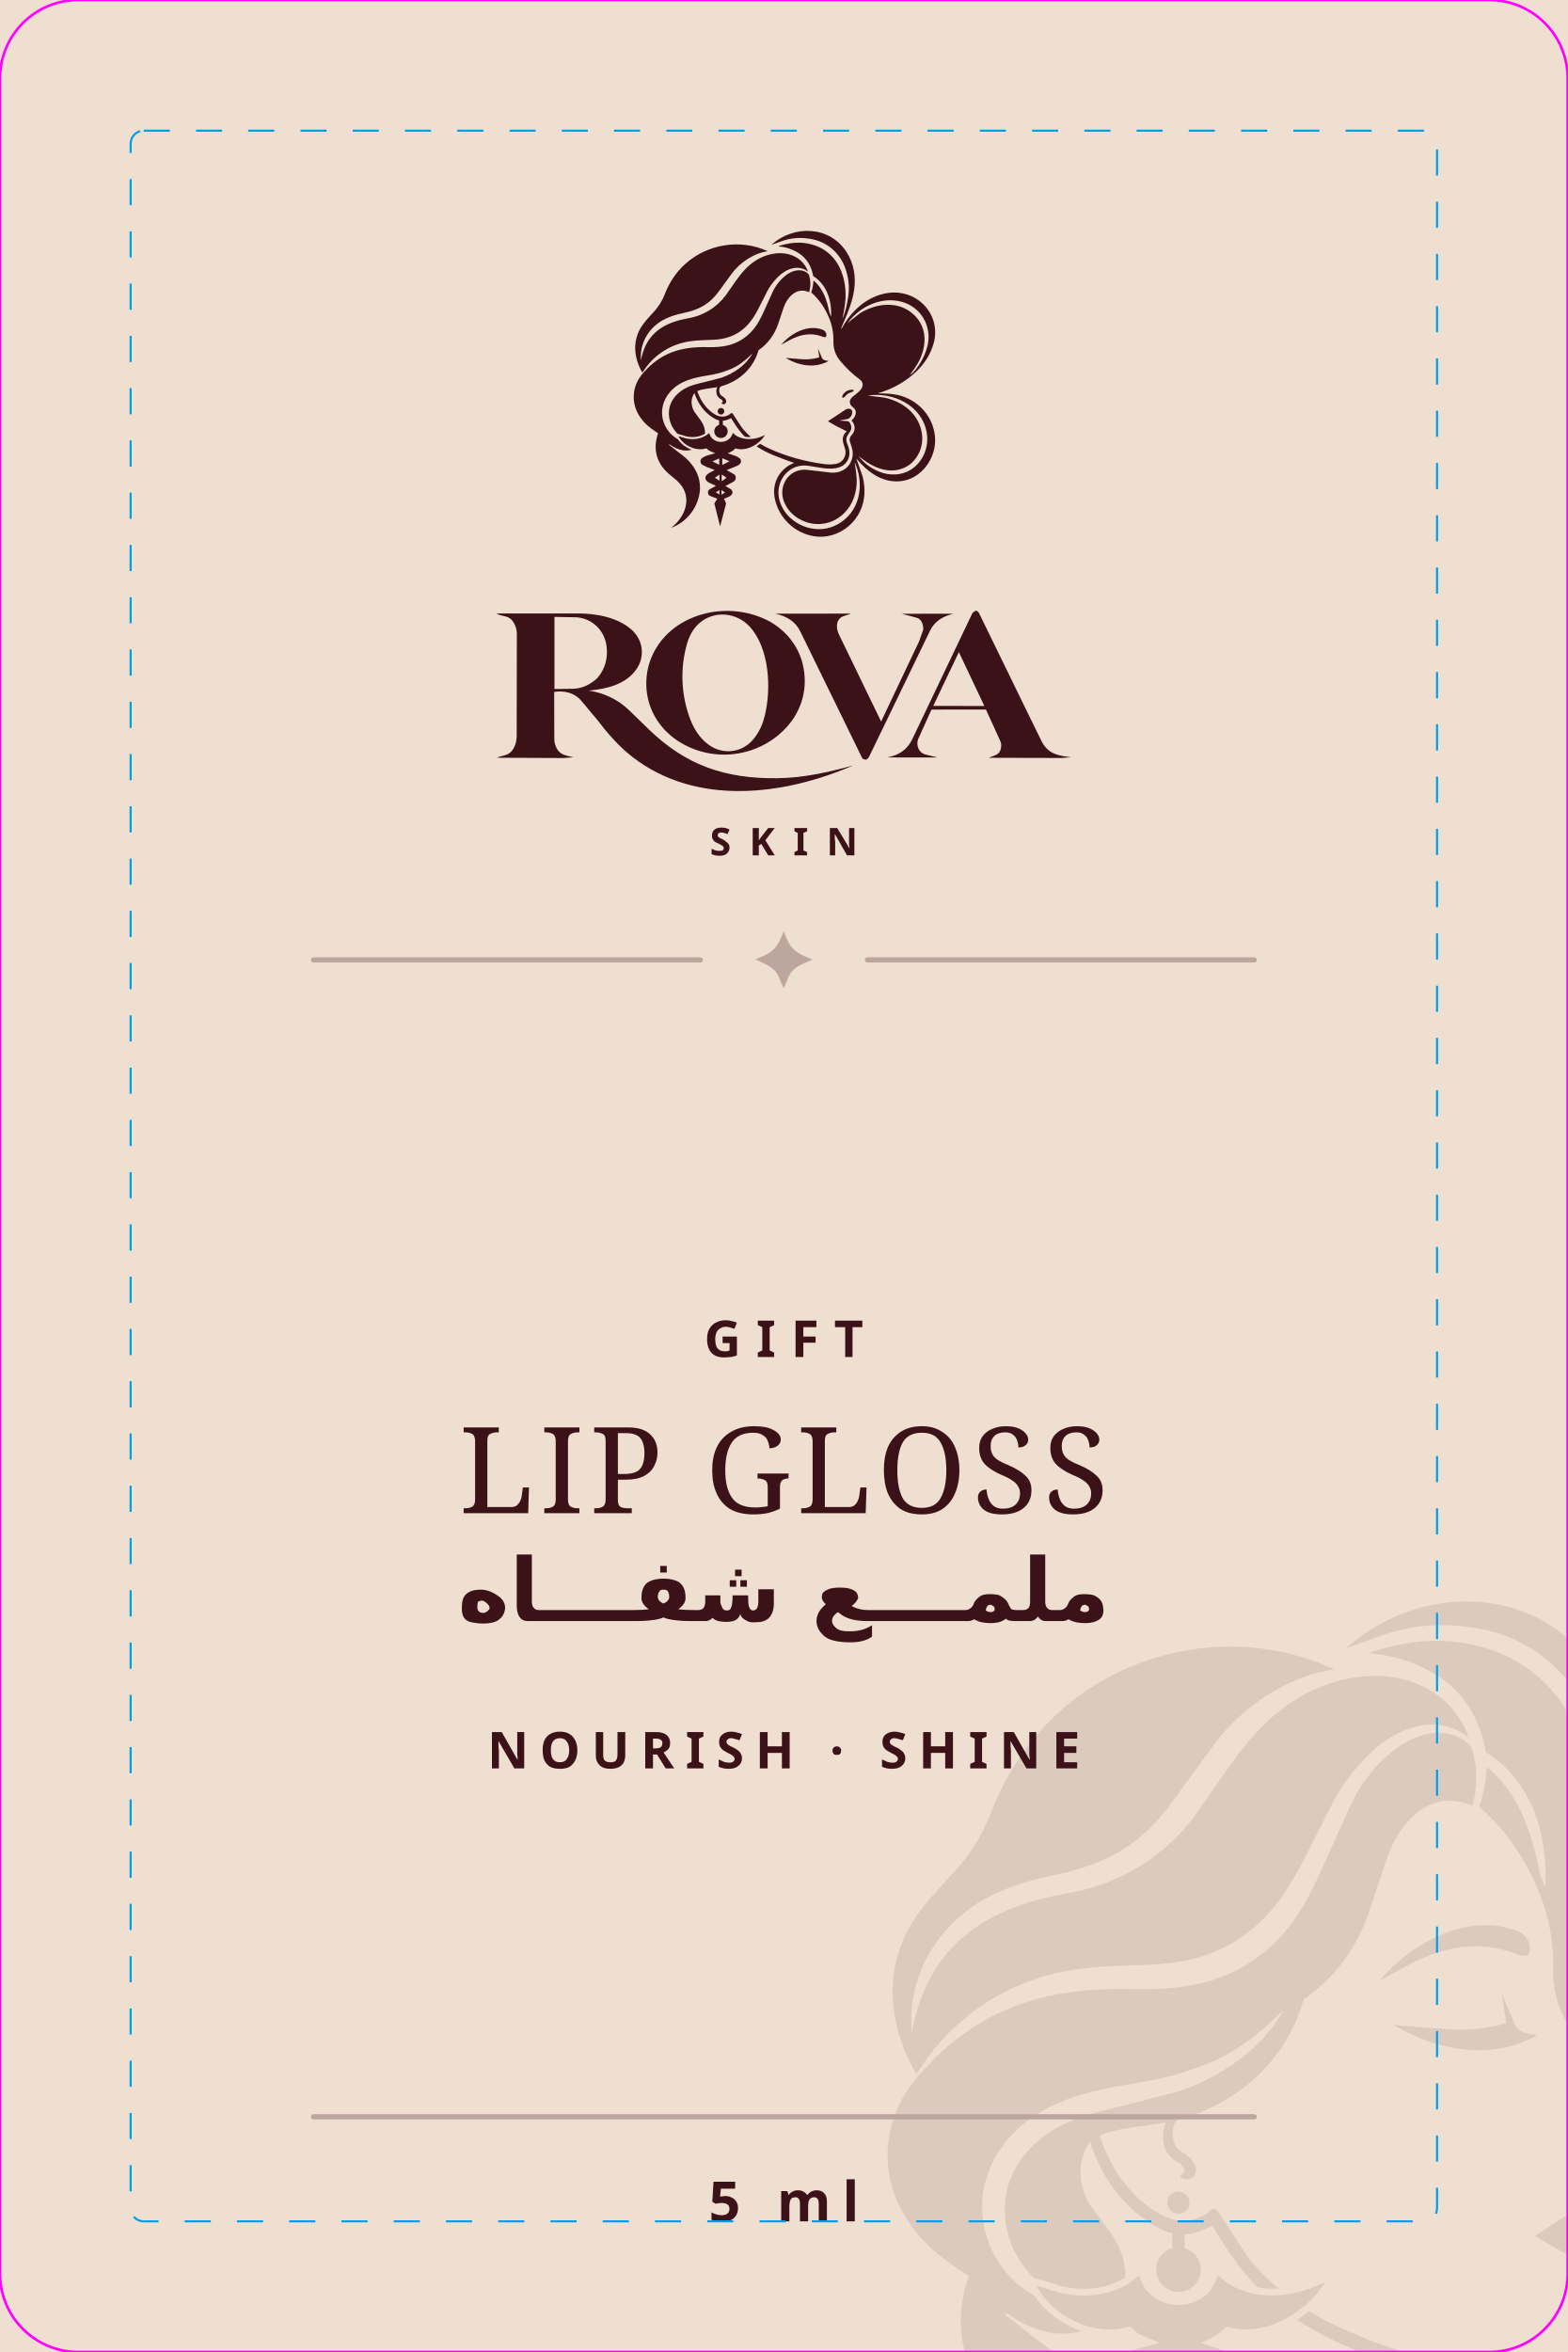
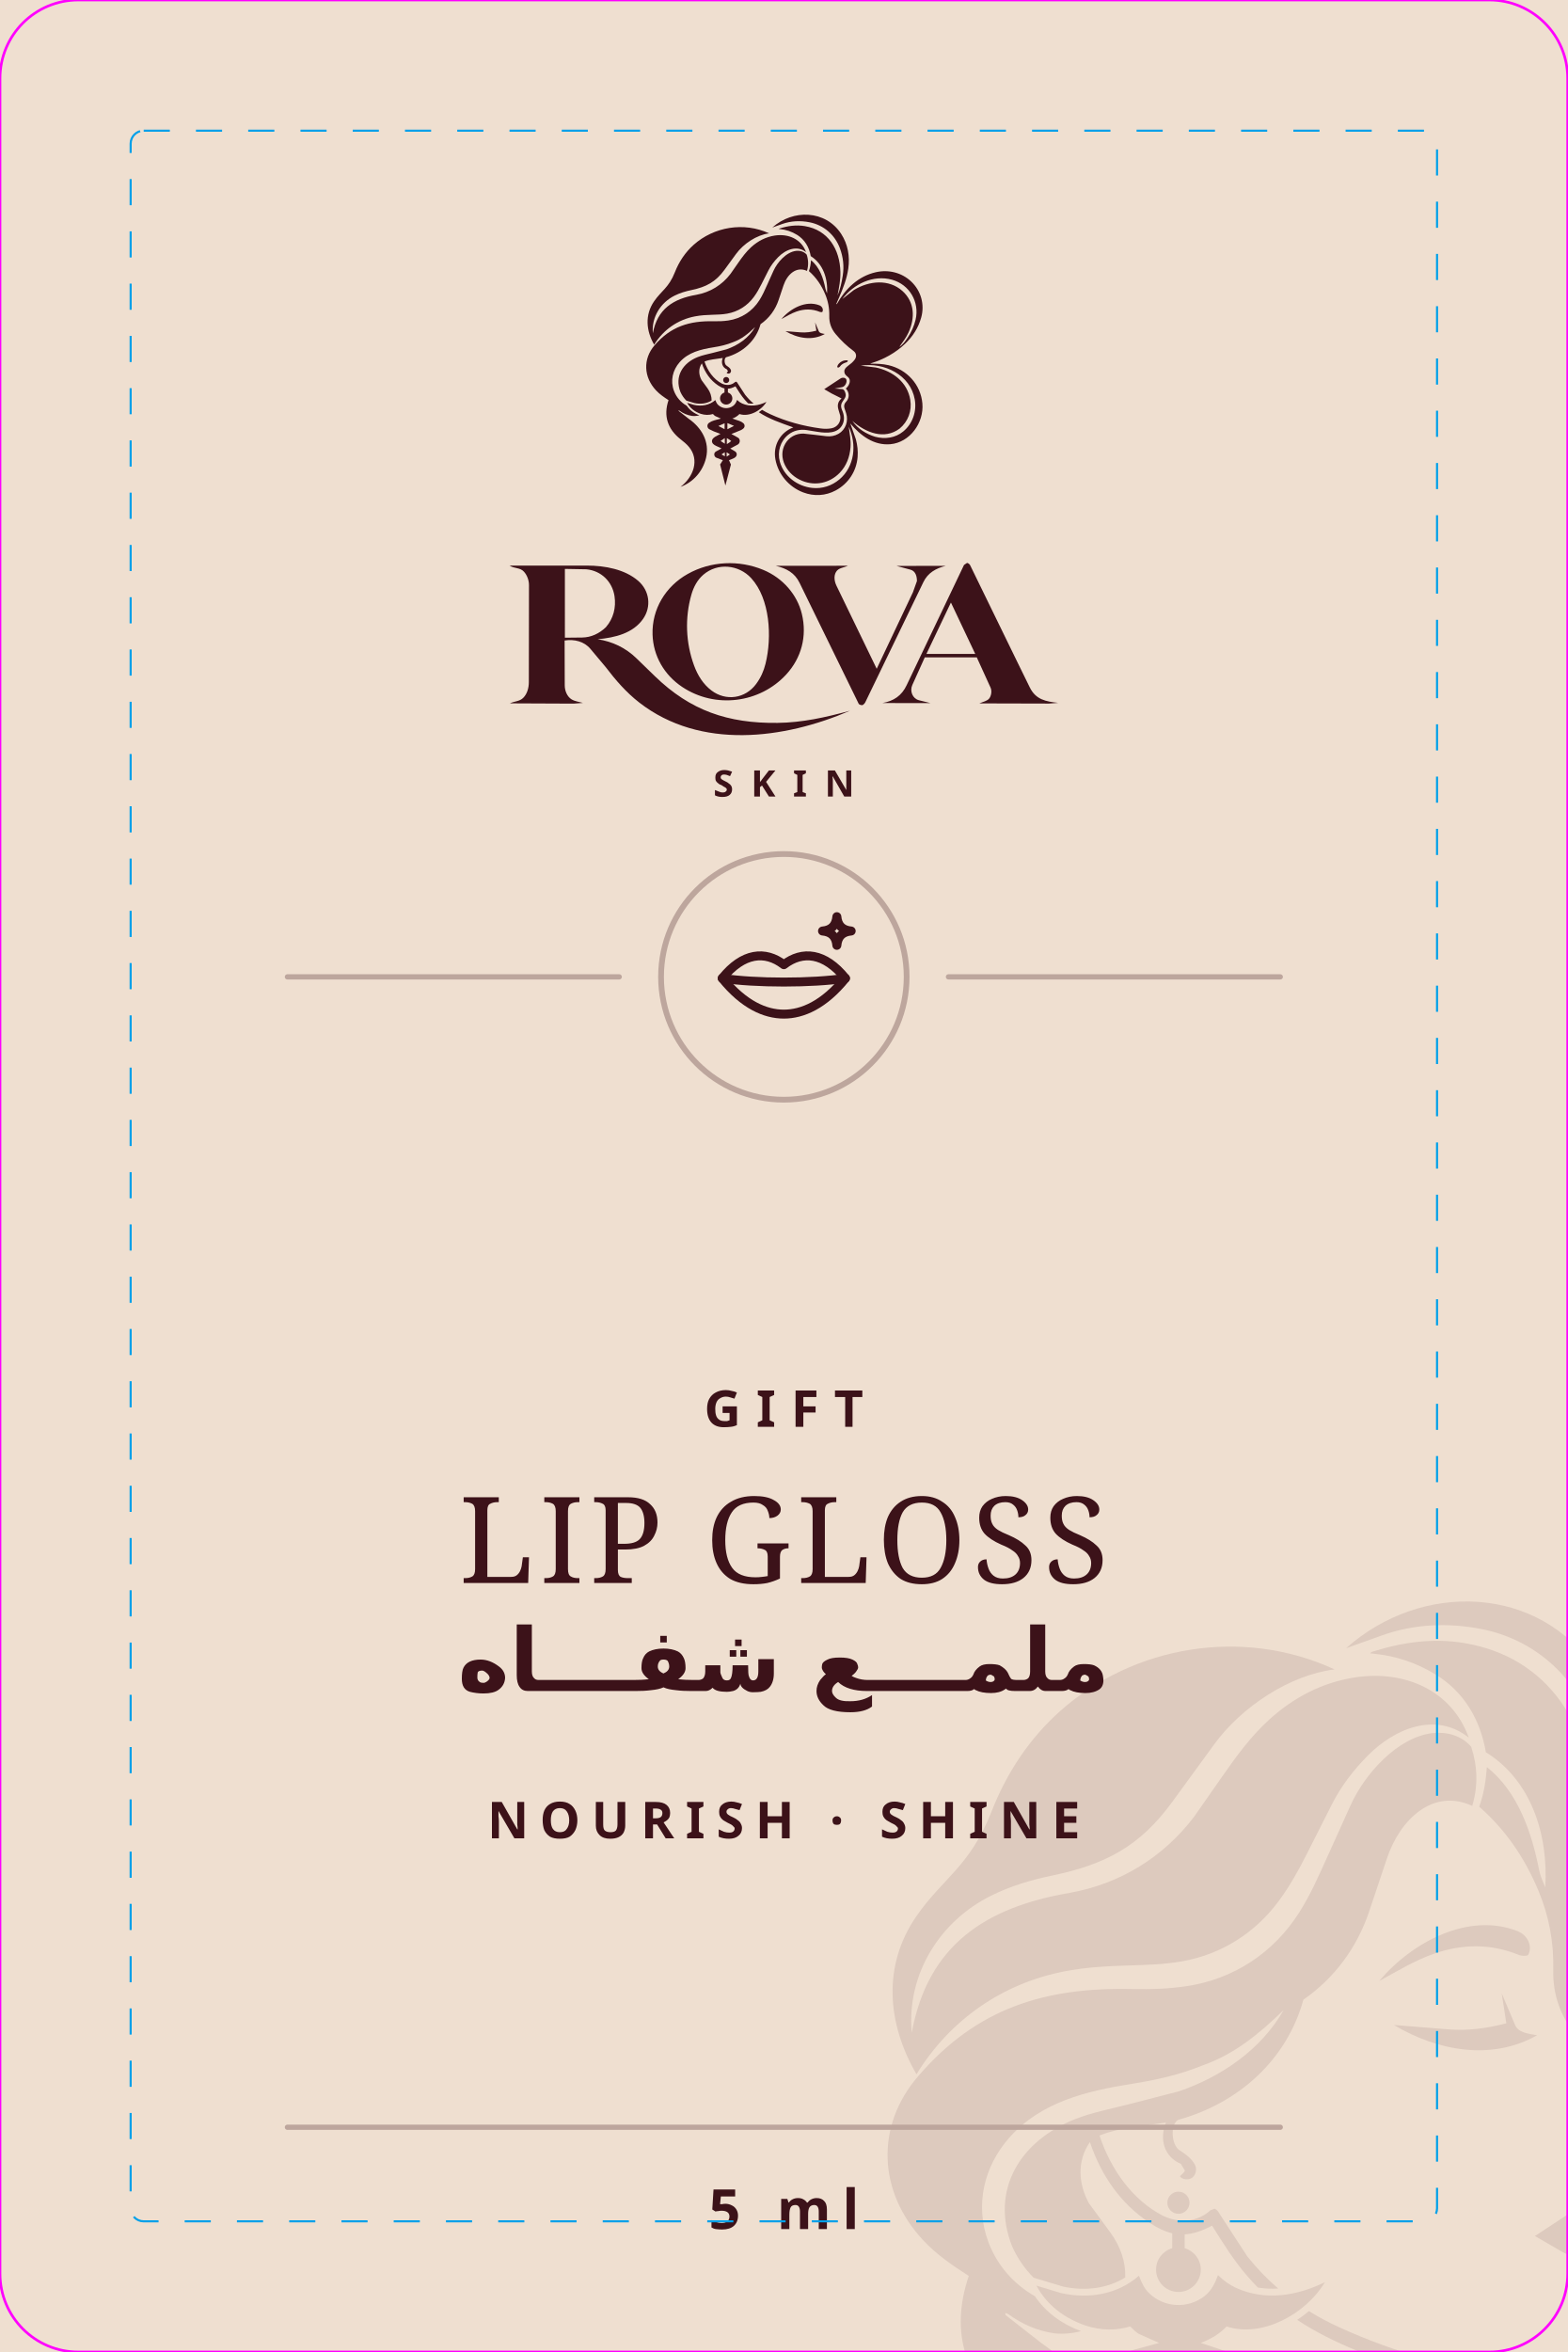
<svg xmlns="http://www.w3.org/2000/svg" width="60mm" height="90mm" viewBox="0 0 60 90">
  <defs>
    <clipPath id="clip0">
      <rect x="-3" y="-3" width="66" height="96" />
    </clipPath>
  </defs>
  <g id="Background">
    <rect x="-3" y="-3" width="66" height="96" fill="#EFDFD0" id="field" />
  </g>
  <g id="Watermark" clip-path="url(#clip0)">
    <g id="mark" fill="#DDCABE" transform="translate(33.5 60.5) scale(0.0952)">
      <path d="M121.869 245.428C119.413 245.428 117.416 247.419 117.416 249.875C117.416 252.337 119.413 254.328 121.869 254.328C124.331 254.328 126.322 252.337 126.322 249.875C126.322 247.419 124.331 245.428 121.869 245.428" />
      <path d="M380.617 325.122C369.006 334.638 353.917 336.622 339.529 332.785C326.451 328.691 314.349 321.304 306.248 309.641C326.150 327.100 352.929 337.415 375.254 321.003C387.730 310.741 393.643 294.932 390.997 278.854C386.747 253.045 365.489 236.849 340.590 231.545L318.573 228.905C352.725 223.588 391.266 242.187 397.560 278.369C400.605 295.875 394.344 313.878 380.617 325.122M308.527 118.307L291.630 131.464C308.297 109.243 337.126 95.726 364.291 103.271C389.930 110.383 404.842 135.950 398.719 161.831C396.531 171.104 392.726 179.500 387.448 187.523C383.984 192.781 380.428 197.949 374.972 201.472C380.015 194.379 384.809 188.132 388.339 180.535C398.267 159.146 397.402 135.760 379.471 119.715C359.576 101.902 330.773 104.705 308.527 118.307M359.026 228.165C350.767 226.266 342.994 226.043 334.244 225.971C333.373 226.246 332.162 226.037 333.354 225.428C352.398 219.724 369.294 210.247 383.407 196.901C394.717 186.200 402.799 173.482 406.970 158.491C412.282 139.401 406.663 119.387 392.183 105.785C378.234 92.674 358.895 88.038 340.210 92.406C314.879 98.326 296.437 116.172 283.759 138.569C283.169 139.237 282.901 139.218 282.875 138.523L287.046 128.910C292.934 115.340 298.212 101.915 300.354 87.101C302.927 69.223 299.777 51.337 289.974 36.295C267.118 1.212 219.474 0.000 189.264 27.008L203.619 21.867C216.586 17.224 230.260 16.641 243.758 19.300C264.570 23.406 280.910 37.729 288.199 57.526C292.914 70.342 294.420 83.611 292.285 97.206C290.701 107.246 288.690 116.951 284.649 126.192C286.869 114.502 289.116 103.677 288.834 91.993C288.042 58.633 270.870 30.630 236.881 24.932C224.255 22.791 211.923 24.565 199.703 28.429C199.572 28.462 198.806 29.051 199.029 29.065L200.214 29.182C209.389 30.073 217.706 32.902 225.401 37.637C236.698 44.586 243.227 55.693 245.474 68.810C263.594 80.015 270.641 101.686 269.351 123.140C268.493 121.057 267.393 118.680 266.941 116.408C263.922 101.005 258.342 84.652 245.880 74.776C245.421 80.578 244.688 85.425 242.788 90.690C253.483 100.029 261.204 111.483 266.640 124.555C270.890 134.784 272.815 145.158 272.573 156.304C272.344 166.415 275.514 175.112 281.912 182.735C289.738 192.068 298.271 200.260 308.075 207.484C312.266 210.568 312.869 215.644 309.843 219.920C303.792 228.453 294.479 230.313 294.571 237.380C294.663 244.590 302.587 244.361 302.580 251.054C302.574 255.579 300.164 259.430 296.791 262.279C302.358 268.238 302.377 276.352 296.791 282.043C294.564 284.316 293.713 287.715 294.702 290.740L297.236 298.540C300.884 309.772 296.477 322.457 286.182 328.416C280.740 331.566 274.420 332.771 268.225 332.018L250.104 329.824L234.851 328.174C223.725 327.932 213.842 333.315 208.282 342.857C202.493 352.792 202.748 364.278 207.896 374.527C213.207 385.117 222.107 392.786 233.070 397.265C252.226 405.098 273.202 400.507 287.642 385.687C297.498 375.575 302.548 362.392 303.608 348.142C304.375 337.906 302.410 328.626 301.041 318.095C313.000 344.343 309.771 376.361 287.367 395.157C276.149 404.574 262.226 409.112 247.641 407.567C225.925 405.281 206.187 390.546 200.312 369.288C196.311 354.802 200.947 339.117 212.703 329.766C220.489 323.564 230.103 321.534 239.750 323.079L255.526 325.607C269.344 327.821 285.376 328.155 291.951 314.899C295.245 308.252 294.316 300.714 291.369 294.107C285.697 281.382 298.003 279.221 296.470 270.354C296.077 268.055 294.545 263.412 291.460 263.182L280.314 262.338L291.369 260.301C295.488 259.541 299.057 253.117 297.466 249.102C296.228 245.972 291.408 246.031 289.089 247.550L279.161 254.066L265.199 263.254L275.920 269.489L290.537 276.824C285.140 281.205 284.119 286.844 285.907 292.895L288.624 302.057C290.019 311.022 284.558 318.816 275.697 320.440C270.569 321.376 265.310 321.363 259.888 320.630C234.373 317.185 209.579 310.512 186.153 299.771C182.027 297.885 178.092 295.770 174.326 293.432C172.833 294.702 171.248 295.881 169.591 296.955C184.470 306.818 201.262 312.463 219.965 319.117C200.836 326.353 190.076 345.568 193.802 365.726C197.863 387.737 213.508 406.165 234.373 414.103C250.300 420.167 267.190 419.224 282.069 411.195C300.439 401.293 312.332 383.218 313.995 362.366C314.696 353.532 313.720 345.083 311.448 336.498L303.274 313.282C318.383 331.324 337.787 345.751 361.743 343.695C390.336 341.239 411.168 312.424 408.686 284.133C406.263 256.404 385.929 234.361 359.026 228.165" />
      <path d="M66.714 306.242L52.398 295.043C52.306 294.539 52.201 294.087 52.352 294.159L53.413 294.611C58.999 298.671 64.998 301.323 71.914 302.365C75.522 302.725 79.216 302.437 82.693 301.481C74.756 298.560 68.443 293.766 64.186 287.479C55.659 282.580 48.992 275.102 45.443 265.612C39.974 250.956 43.576 235.323 53.950 223.640C66.648 209.357 84.789 205.008 103.342 202.055C113.185 200.509 122.504 198.387 131.699 194.635C144.463 190.123 154.214 182.054 164.162 172.447C154.993 188.492 139.047 199.232 122.164 205.067L101.829 210.319C94.566 212.199 87.428 213.496 80.453 216.233C58.272 224.930 46.013 244.682 55.050 267.524C57.218 272.285 60.132 276.483 63.655 280.007L75.444 283.563C84.664 285.560 93.545 284.231 100.487 279.915C100.722 273.687 98.515 267.335 94.586 261.964L85.889 250.091C81.698 242.429 80.925 233.182 86.282 225.506C90.853 239.023 98.594 250.176 110.192 257.884C113.454 260.046 116.420 261.473 119.361 262.154L119.361 268.153C115.621 269.247 112.877 272.659 112.877 276.752C112.877 281.716 116.905 285.744 121.869 285.744C126.833 285.744 130.861 281.716 130.861 276.752C130.861 272.659 128.117 269.247 124.377 268.153L124.377 262.593C127.789 262.403 131.339 261.244 135.392 259.083C139.806 266.116 143.939 272.790 149.230 278.965C150.730 280.714 152.249 282.371 153.795 283.949C156.434 284.414 159.159 284.545 161.968 284.355C157.462 280.478 153.317 276.169 149.538 271.415L137.776 253.359C137.521 252.960 136.617 252.154 136.205 252.331L134.764 252.901C129.335 257.812 122.006 258.179 115.503 255.049C103.237 248.618 94.652 236.443 90.139 222.854C94.043 221.289 98.005 220.372 102.216 219.763L116.833 217.641C114.128 224.400 116.126 231.394 122.845 234.262L124.364 236.751C124.711 237.314 123.231 238.480 122.458 239.233C123.329 240.621 125.975 240.857 127.396 239.816C128.758 238.814 129.472 236.489 128.542 234.701C127.108 231.970 124.986 230.569 122.137 228.637C119.145 226.607 118.398 218.551 121.745 216.567C145.943 209.907 165.426 192.552 172.106 168.262C184.654 159.565 193.711 147.234 198.544 132.813L205.715 111.424C210.908 95.923 224.137 83.067 239.992 90.369C242.422 82.176 242.094 74.272 239.566 66.597C235.663 62.097 229.907 60.486 223.914 61.122C209.736 62.870 196.691 77.684 191.078 90.114L181.838 110.592C178.288 118.451 175.040 125.917 170.436 133.193C160.134 149.447 143.952 160.115 124.796 162.879C117.710 163.901 110.899 164.149 103.669 163.986C68.024 163.154 40.715 171.668 17.145 199.127C0.000 219.095 1.054 245.540 19.319 265.029C24.709 270.792 31.048 275.088 37.584 279.299C29.706 302.574 36.504 321.822 55.247 336.517C59.615 339.949 63.747 343.276 67.310 347.500C83.361 366.538 73.944 391.718 55.050 406.041C73.924 399.309 87.814 383.002 92.412 363.728C98.018 340.185 85.974 319.543 66.714 306.242" />
      <path d="M76.321 156.834C94.213 153.429 108.555 155.446 123.303 152.846C139.125 150.056 152.675 141.484 162.197 128.608C166.677 122.551 170.141 116.309 173.540 109.584L183.527 89.819C187.240 82.478 192.159 76.073 197.902 70.244C208.970 59.013 225.460 52.470 238.597 62.936C231.714 43.767 212.644 35.738 193.010 38.698C179.827 40.682 168.229 46.727 158.432 55.634C150.940 62.451 145.255 70.264 139.472 78.548L128.228 94.646C115.831 110.985 98.470 121.673 78.201 125.321C44.271 131.117 21.114 146.310 14.650 181.576C12.534 157.974 26.012 136.644 46.563 126.460C54.533 122.511 62.542 120.160 71.272 118.333C92.517 113.886 106.368 106.624 119.361 88.797L136.244 65.640C147.220 50.578 166.565 37.762 184.640 35.502C147.521 18.390 103.814 25.980 74.324 52.248C61.874 63.342 52.804 77.147 46.746 92.596C38.095 114.672 27.145 119.368 16.529 134.712C2.731 154.673 4.807 178.007 16.569 198.237C30.020 176.304 51.284 161.589 76.321 156.834" />
      <path d="M258.185 140.698C238.663 133.055 216.069 144.817 202.591 160.737C210.077 156.677 216.802 152.505 224.681 149.761C235.919 145.839 247.471 145.642 258.794 150.298C259.704 150.678 261.787 150.803 262.429 150.325C264.367 146.932 262.363 142.335 258.185 140.698" />
      <path d="M230.581 180.201L208.505 178.433C226.095 188.944 247.851 192.873 266.063 182.559C262.507 181.904 258.558 181.602 257.190 178.380L251.846 165.741L253.692 177.758C246.050 179.716 238.512 180.836 230.581 180.201" />
      <path d="M287.839 230.497C293.104 222.946 300.609 225.244 299.574 221.230C288.251 219.534 281.539 231.328 285.402 231.708C286.057 231.774 287.380 231.158 287.839 230.497" />
      <path d="M133.336 316.903L123.631 321.828L123.644 312.797L133.336 316.903M122.812 343.551L122.819 334.821C125.176 336.000 126.879 337.054 129.217 339.032C127.272 340.859 125.229 342.136 122.812 343.551M122.576 361.862L122.511 355.483L127.311 358.659L122.576 361.862M115.019 358.600L119.806 355.437L119.891 361.384L115.019 358.600M113.657 338.980L119.813 334.710L119.878 342.968L113.657 338.980M110.467 317.041L119.577 313.079L119.505 321.710L110.467 317.041M180.757 281.814C169.218 287.459 156.703 289.319 145.124 284.146C142.387 282.875 140.134 281.271 137.783 278.972C136.558 282.305 135.111 285.252 132.341 287.414C125.694 292.587 116.243 292.116 110.127 286.294C108.142 284.401 107.114 282.083 105.988 279.214C97.389 286.785 85.797 288.632 74.756 286.209L64.782 283.203C69.137 291.310 76.439 296.497 84.671 299.293C90.578 301.160 96.570 301.409 102.504 299.595C103.702 300.760 104.868 302.129 106.407 302.810L114.108 306.222L104.285 308.888C101.548 309.634 99.020 310.872 96.721 312.496C95.136 313.609 94.278 315.535 94.403 317.355C94.527 319.084 95.542 320.977 97.265 321.809L103.676 324.913L113.539 328.691C108.725 331.259 101.620 333.846 101.115 338.476C100.703 342.333 103.722 344.605 107.507 346.328L115.110 349.799L106.813 354.403C105.045 355.385 104.174 357.415 104.468 359.367C104.704 360.945 105.759 362.766 107.533 363.447L116.957 367.062L112.982 373.362L120.716 404.083L128.778 373.394L125.962 367.049C130.808 365.117 137.416 363.434 137.305 358.450C137.272 356.865 136.336 355.071 134.803 354.167L127.783 350.028L138.634 344.278C140.527 343.276 141.594 341.272 141.712 339.314C141.843 337.297 140.972 335.155 139.093 334.101L129.446 328.711L142.943 323.302C144.417 322.706 145.799 321.750 146.958 320.748C149.420 318.626 149.322 314.991 146.833 312.889C145.150 311.474 143.120 310.315 140.979 309.601L130.834 306.222C135.000 304.618 138.372 302.646 141.228 299.614C155.550 304.290 173.134 294.578 180.757 281.814" />
    </g>
  </g>
  <g id="Logo">
-     <g id="mark-2" fill="#3C1219" transform="translate(24.113 8.6) scale(0.02856)">
+     <g id="mark-2" fill="#3C1219" transform="translate(24.603 8) scale(0.02618)">
      <path d="M121.869 245.428C119.413 245.428 117.416 247.419 117.416 249.875C117.416 252.337 119.413 254.328 121.869 254.328C124.331 254.328 126.322 252.337 126.322 249.875C126.322 247.419 124.331 245.428 121.869 245.428" />
      <path d="M380.617 325.122C369.006 334.638 353.917 336.622 339.529 332.785C326.451 328.691 314.349 321.304 306.248 309.641C326.150 327.100 352.929 337.415 375.254 321.003C387.730 310.741 393.643 294.932 390.997 278.854C386.747 253.045 365.489 236.849 340.590 231.545L318.573 228.905C352.725 223.588 391.266 242.187 397.560 278.369C400.605 295.875 394.344 313.878 380.617 325.122M308.527 118.307L291.630 131.464C308.297 109.243 337.126 95.726 364.291 103.271C389.930 110.383 404.842 135.950 398.719 161.831C396.531 171.104 392.726 179.500 387.448 187.523C383.984 192.781 380.428 197.949 374.972 201.472C380.015 194.379 384.809 188.132 388.339 180.535C398.267 159.146 397.402 135.760 379.471 119.715C359.576 101.902 330.773 104.705 308.527 118.307M359.026 228.165C350.767 226.266 342.994 226.043 334.244 225.971C333.373 226.246 332.162 226.037 333.354 225.428C352.398 219.724 369.294 210.247 383.407 196.901C394.717 186.200 402.799 173.482 406.970 158.491C412.282 139.401 406.663 119.387 392.183 105.785C378.234 92.674 358.895 88.038 340.210 92.406C314.879 98.326 296.437 116.172 283.759 138.569C283.169 139.237 282.901 139.218 282.875 138.523L287.046 128.910C292.934 115.340 298.212 101.915 300.354 87.101C302.927 69.223 299.777 51.337 289.974 36.295C267.118 1.212 219.474 0.000 189.264 27.008L203.619 21.867C216.586 17.224 230.260 16.641 243.758 19.300C264.570 23.406 280.910 37.729 288.199 57.526C292.914 70.342 294.420 83.611 292.285 97.206C290.701 107.246 288.690 116.951 284.649 126.192C286.869 114.502 289.116 103.677 288.834 91.993C288.042 58.633 270.870 30.630 236.881 24.932C224.255 22.791 211.923 24.565 199.703 28.429C199.572 28.462 198.806 29.051 199.029 29.065L200.214 29.182C209.389 30.073 217.706 32.902 225.401 37.637C236.698 44.586 243.227 55.693 245.474 68.810C263.594 80.015 270.641 101.686 269.351 123.140C268.493 121.057 267.393 118.680 266.941 116.408C263.922 101.005 258.342 84.652 245.880 74.776C245.421 80.578 244.688 85.425 242.788 90.690C253.483 100.029 261.204 111.483 266.640 124.555C270.890 134.784 272.815 145.158 272.573 156.304C272.344 166.415 275.514 175.112 281.912 182.735C289.738 192.068 298.271 200.260 308.075 207.484C312.266 210.568 312.869 215.644 309.843 219.920C303.792 228.453 294.479 230.313 294.571 237.380C294.663 244.590 302.587 244.361 302.580 251.054C302.574 255.579 300.164 259.430 296.791 262.279C302.358 268.238 302.377 276.352 296.791 282.043C294.564 284.316 293.713 287.715 294.702 290.740L297.236 298.540C300.884 309.772 296.477 322.457 286.182 328.416C280.740 331.566 274.420 332.771 268.225 332.018L250.104 329.824L234.851 328.174C223.725 327.932 213.842 333.315 208.282 342.857C202.493 352.792 202.748 364.278 207.896 374.527C213.207 385.117 222.107 392.786 233.070 397.265C252.226 405.098 273.202 400.507 287.642 385.687C297.498 375.575 302.548 362.392 303.608 348.142C304.375 337.906 302.410 328.626 301.041 318.095C313.000 344.343 309.771 376.361 287.367 395.157C276.149 404.574 262.226 409.112 247.641 407.567C225.925 405.281 206.187 390.546 200.312 369.288C196.311 354.802 200.947 339.117 212.703 329.766C220.489 323.564 230.103 321.534 239.750 323.079L255.526 325.607C269.344 327.821 285.376 328.155 291.951 314.899C295.245 308.252 294.316 300.714 291.369 294.107C285.697 281.382 298.003 279.221 296.470 270.354C296.077 268.055 294.545 263.412 291.460 263.182L280.314 262.338L291.369 260.301C295.488 259.541 299.057 253.117 297.466 249.102C296.228 245.972 291.408 246.031 289.089 247.550L279.161 254.066L265.199 263.254L275.920 269.489L290.537 276.824C285.140 281.205 284.119 286.844 285.907 292.895L288.624 302.057C290.019 311.022 284.558 318.816 275.697 320.440C270.569 321.376 265.310 321.363 259.888 320.630C234.373 317.185 209.579 310.512 186.153 299.771C182.027 297.885 178.092 295.770 174.326 293.432C172.833 294.702 171.248 295.881 169.591 296.955C184.470 306.818 201.262 312.463 219.965 319.117C200.836 326.353 190.076 345.568 193.802 365.726C197.863 387.737 213.508 406.165 234.373 414.103C250.300 420.167 267.190 419.224 282.069 411.195C300.439 401.293 312.332 383.218 313.995 362.366C314.696 353.532 313.720 345.083 311.448 336.498L303.274 313.282C318.383 331.324 337.787 345.751 361.743 343.695C390.336 341.239 411.168 312.424 408.686 284.133C406.263 256.404 385.929 234.361 359.026 228.165" />
      <path d="M66.714 306.242L52.398 295.043C52.306 294.539 52.201 294.087 52.352 294.159L53.413 294.611C58.999 298.671 64.998 301.323 71.914 302.365C75.522 302.725 79.216 302.437 82.693 301.481C74.756 298.560 68.443 293.766 64.186 287.479C55.659 282.580 48.992 275.102 45.443 265.612C39.974 250.956 43.576 235.323 53.950 223.640C66.648 209.357 84.789 205.008 103.342 202.055C113.185 200.509 122.504 198.387 131.699 194.635C144.463 190.123 154.214 182.054 164.162 172.447C154.993 188.492 139.047 199.232 122.164 205.067L101.829 210.319C94.566 212.199 87.428 213.496 80.453 216.233C58.272 224.930 46.013 244.682 55.050 267.524C57.218 272.285 60.132 276.483 63.655 280.007L75.444 283.563C84.664 285.560 93.545 284.231 100.487 279.915C100.722 273.687 98.515 267.335 94.586 261.964L85.889 250.091C81.698 242.429 80.925 233.182 86.282 225.506C90.853 239.023 98.594 250.176 110.192 257.884C113.454 260.046 116.420 261.473 119.361 262.154L119.361 268.153C115.621 269.247 112.877 272.659 112.877 276.752C112.877 281.716 116.905 285.744 121.869 285.744C126.833 285.744 130.861 281.716 130.861 276.752C130.861 272.659 128.117 269.247 124.377 268.153L124.377 262.593C127.789 262.403 131.339 261.244 135.392 259.083C139.806 266.116 143.939 272.790 149.230 278.965C150.730 280.714 152.249 282.371 153.795 283.949C156.434 284.414 159.159 284.545 161.968 284.355C157.462 280.478 153.317 276.169 149.538 271.415L137.776 253.359C137.521 252.960 136.617 252.154 136.205 252.331L134.764 252.901C129.335 257.812 122.006 258.179 115.503 255.049C103.237 248.618 94.652 236.443 90.139 222.854C94.043 221.289 98.005 220.372 102.216 219.763L116.833 217.641C114.128 224.400 116.126 231.394 122.845 234.262L124.364 236.751C124.711 237.314 123.231 238.480 122.458 239.233C123.329 240.621 125.975 240.857 127.396 239.816C128.758 238.814 129.472 236.489 128.542 234.701C127.108 231.970 124.986 230.569 122.137 228.637C119.145 226.607 118.398 218.551 121.745 216.567C145.943 209.907 165.426 192.552 172.106 168.262C184.654 159.565 193.711 147.234 198.544 132.813L205.715 111.424C210.908 95.923 224.137 83.067 239.992 90.369C242.422 82.176 242.094 74.272 239.566 66.597C235.663 62.097 229.907 60.486 223.914 61.122C209.736 62.870 196.691 77.684 191.078 90.114L181.838 110.592C178.288 118.451 175.040 125.917 170.436 133.193C160.134 149.447 143.952 160.115 124.796 162.879C117.710 163.901 110.899 164.149 103.669 163.986C68.024 163.154 40.715 171.668 17.145 199.127C0.000 219.095 1.054 245.540 19.319 265.029C24.709 270.792 31.048 275.088 37.584 279.299C29.706 302.574 36.504 321.822 55.247 336.517C59.615 339.949 63.747 343.276 67.310 347.500C83.361 366.538 73.944 391.718 55.050 406.041C73.924 399.309 87.814 383.002 92.412 363.728C98.018 340.185 85.974 319.543 66.714 306.242" />
      <path d="M76.321 156.834C94.213 153.429 108.555 155.446 123.303 152.846C139.125 150.056 152.675 141.484 162.197 128.608C166.677 122.551 170.141 116.309 173.540 109.584L183.527 89.819C187.240 82.478 192.159 76.073 197.902 70.244C208.970 59.013 225.460 52.470 238.597 62.936C231.714 43.767 212.644 35.738 193.010 38.698C179.827 40.682 168.229 46.727 158.432 55.634C150.940 62.451 145.255 70.264 139.472 78.548L128.228 94.646C115.831 110.985 98.470 121.673 78.201 125.321C44.271 131.117 21.114 146.310 14.650 181.576C12.534 157.974 26.012 136.644 46.563 126.460C54.533 122.511 62.542 120.160 71.272 118.333C92.517 113.886 106.368 106.624 119.361 88.797L136.244 65.640C147.220 50.578 166.565 37.762 184.640 35.502C147.521 18.390 103.814 25.980 74.324 52.248C61.874 63.342 52.804 77.147 46.746 92.596C38.095 114.672 27.145 119.368 16.529 134.712C2.731 154.673 4.807 178.007 16.569 198.237C30.020 176.304 51.284 161.589 76.321 156.834" />
      <path d="M258.185 140.698C238.663 133.055 216.069 144.817 202.591 160.737C210.077 156.677 216.802 152.505 224.681 149.761C235.919 145.839 247.471 145.642 258.794 150.298C259.704 150.678 261.787 150.803 262.429 150.325C264.367 146.932 262.363 142.335 258.185 140.698" />
      <path d="M230.581 180.201L208.505 178.433C226.095 188.944 247.851 192.873 266.063 182.559C262.507 181.904 258.558 181.602 257.190 178.380L251.846 165.741L253.692 177.758C246.050 179.716 238.512 180.836 230.581 180.201" />
      <path d="M287.839 230.497C293.104 222.946 300.609 225.244 299.574 221.230C288.251 219.534 281.539 231.328 285.402 231.708C286.057 231.774 287.380 231.158 287.839 230.497" />
      <path d="M133.336 316.903L123.631 321.828L123.644 312.797L133.336 316.903M122.812 343.551L122.819 334.821C125.176 336.000 126.879 337.054 129.217 339.032C127.272 340.859 125.229 342.136 122.812 343.551M122.576 361.862L122.511 355.483L127.311 358.659L122.576 361.862M115.019 358.600L119.806 355.437L119.891 361.384L115.019 358.600M113.657 338.980L119.813 334.710L119.878 342.968L113.657 338.980M110.467 317.041L119.577 313.079L119.505 321.710L110.467 317.041M180.757 281.814C169.218 287.459 156.703 289.319 145.124 284.146C142.387 282.875 140.134 281.271 137.783 278.972C136.558 282.305 135.111 285.252 132.341 287.414C125.694 292.587 116.243 292.116 110.127 286.294C108.142 284.401 107.114 282.083 105.988 279.214C97.389 286.785 85.797 288.632 74.756 286.209L64.782 283.203C69.137 291.310 76.439 296.497 84.671 299.293C90.578 301.160 96.570 301.409 102.504 299.595C103.702 300.760 104.868 302.129 106.407 302.810L114.108 306.222L104.285 308.888C101.548 309.634 99.020 310.872 96.721 312.496C95.136 313.609 94.278 315.535 94.403 317.355C94.527 319.084 95.542 320.977 97.265 321.809L103.676 324.913L113.539 328.691C108.725 331.259 101.620 333.846 101.115 338.476C100.703 342.333 103.722 344.605 107.507 346.328L115.110 349.799L106.813 354.403C105.045 355.385 104.174 357.415 104.468 359.367C104.704 360.945 105.759 362.766 107.533 363.447L116.957 367.062L112.982 373.362L120.716 404.083L128.778 373.394L125.962 367.049C130.808 365.117 137.416 363.434 137.305 358.450C137.272 356.865 136.336 355.071 134.803 354.167L127.783 350.028L138.634 344.278C140.527 343.276 141.594 341.272 141.712 339.314C141.843 337.297 140.972 335.155 139.093 334.101L129.446 328.711L142.943 323.302C144.417 322.706 145.799 321.750 146.958 320.748C149.420 318.626 149.322 314.991 146.833 312.889C145.150 311.474 143.120 310.315 140.979 309.601L130.834 306.222C135.000 304.618 138.372 302.646 141.228 299.614C155.550 304.290 173.134 294.578 180.757 281.814" />
    </g>
-     <g id="wordmark" fill="#3C1219" transform="translate(19 23.24) scale(0.056926)">
+     <g id="wordmark" fill="#3C1219" transform="translate(19.5 21.42) scale(0.054339)">
      <path d="M67.868 47.511C73.248 41.317 75.140 33.602 73.979 25.712C72.458 15.373 64.584 7.684 54.121 6.701L39.013 6.428L39.016 54.878L51.190 54.747C57.472 54.682 63.233 51.934 67.868 47.511M239.830 106.297C193.351 126.408 134.495 133.922 91.493 100.605C82.191 93.397 74.808 84.818 67.721 75.539L56.998 62.747C52.567 57.459 45.619 55.784 38.823 56.857L38.913 88.482C38.923 92.219 40.581 96.372 43.728 98.294C46.062 99.717 48.830 99.959 51.733 100.796L45.151 101.297L0.270 101.099C3.553 99.553 7.087 99.813 9.670 97.226C12.406 94.489 13.612 90.351 13.620 86.203L13.726 17.871C13.731 14.338 12.344 10.779 10.169 8.376C7.452 5.373 3.674 6.335 0.000 4.130L54.571 4.097C67.253 4.089 81.256 6.706 90.664 14.853C98.642 21.762 100.103 33.038 94.071 41.654C87.028 51.710 74.489 54.824 62.111 55.961C72.404 57.536 81.727 61.931 89.285 69.263L102.429 82.013C127.316 106.153 153.821 115.296 188.784 114.861C206.238 114.645 222.419 111.030 239.830 106.297" />
      <path d="M173.738 87.427C176.967 83.030 179.052 78.390 180.338 73.169C185.011 54.229 183.467 27.439 170.279 12.987C161.471 3.338 146.461 1.948 136.536 10.525C132.336 14.156 129.678 19.086 128.121 24.523C123.438 40.879 124.133 58.414 129.964 74.365C132.560 81.468 136.441 87.641 142.261 92.052C152.398 99.730 166.100 97.821 173.738 87.427M121.670 89.571C108.966 81.115 101.253 67.731 100.765 52.747C100.180 34.788 109.910 18.762 125.486 10.013C141.788 0.854 161.731 0.000 178.835 7.156C192.705 12.962 202.674 24.729 205.909 38.082C209.736 53.867 205.562 69.157 194.957 80.721C176.298 101.068 144.896 105.026 121.670 89.571" />
      <path d="M328.040 66.288L310.912 30.102L293.671 66.275L328.040 66.288M338.842 90.062L329.123 68.717L292.495 68.730L283.710 88.215C281.762 92.533 283.941 97.803 288.409 98.912L296.543 100.935L262.606 100.888C270.599 99.499 276.258 95.726 279.747 88.279L320.124 3.659L322.114 2.311C322.636 1.956 324.062 3.060 324.381 3.711L357.321 71.244L366.444 89.854C370.697 98.531 377.774 99.810 386.466 100.760L379.933 101.259L330.963 101.133C333.760 99.892 336.231 99.542 337.751 97.824C339.200 96.187 339.975 92.546 338.842 90.062" />
      <path d="M282.423 6.968L272.601 4.331L307.299 4.267C300.328 5.993 294.693 9.153 291.530 15.692L250.594 100.345C250.216 101.128 249.374 101.941 248.862 102.260C248.252 102.641 246.292 102.111 245.934 101.377L204.288 16.207C200.871 9.223 195.217 6.114 187.603 4.256L238.340 4.210C234.941 5.738 231.660 5.635 229.926 8.667C228.307 11.500 228.814 15.208 230.322 18.324L258.636 76.761L284.147 22.895L286.973 14.989C286.993 11.737 286.039 7.939 282.423 6.968" />
    </g>
-     <text x="30" y="32.731" font-family="Syne" font-size="1.466" font-weight="700" letter-spacing="0.704" text-anchor="middle" fill="#3C1219" id="skin">SKIN</text>
+     <text x="30" y="30.48" font-family="Syne" font-size="1.399" font-weight="700" letter-spacing="0.672" text-anchor="middle" fill="#3C1219" id="skin">SKIN</text>
  </g>
  <g id="Rules">
-     <line x1="12" y1="36.731" x2="26.8" y2="36.731" stroke="#BDA69D" stroke-width="0.2" stroke-linecap="round" />
-     <g id="sparkle" fill="#BDA69D" transform="translate(28.9 35.631) scale(0.101819)">
-       <path d="M10.754 21.493C9.524 19.081 8.885 16.151 7.095 14.510C5.113 12.691 2.390 11.714 0.000 10.620C6.749 7.980 8.192 6.786 10.758 0.000C13.154 6.594 14.735 8.025 21.607 10.670C19.248 11.820 16.418 12.628 14.468 14.441C12.639 16.141 11.950 18.967 10.754 21.493" />
+     <line x1="11" y1="37.38" x2="23.7" y2="37.38" stroke="#BDA69D" stroke-width="0.2" stroke-linecap="round" />
+     <line x1="36.3" y1="37.38" x2="49" y2="37.38" stroke="#BDA69D" stroke-width="0.2" stroke-linecap="round" />
+     <line x1="11" y1="81.4" x2="49" y2="81.4" stroke="#BDA69D" stroke-width="0.2" stroke-linecap="round" />
+   </g>
+   <g id="Icon">
+     <circle cx="30" cy="37.38" r="4.7" fill="none" stroke="#BDA69D" stroke-width="0.22" id="medallion" />
+     <g id="icon-gift" fill="none" stroke="#3C1219" stroke-width="1.25" stroke-linecap="round" stroke-linejoin="round" transform="translate(26.71 34.09) scale(0.274167)">
+       <path d="M3.4 12.2 C6.3 8.6 9.4 8.3 12 10.3 C14.6 8.3 17.7 8.6 20.6 12.2 C17.6 15.9 14.6 17.2 12 17.2 C9.4 17.2 6.4 15.9 3.4 12.2 Z" />
+       <path d="M3.4 12.2 C8 12.9 16 12.9 20.6 12.2" />
+       <path d="M19.400 3.600 C19.507 4.827 20.173 5.493 21.400 5.600 C20.173 5.707 19.507 6.373 19.400 7.600 C19.293 6.373 18.627 5.707 17.400 5.600 C18.627 5.493 19.293 4.827 19.400 3.600 Z" />
    </g>
-     <line x1="33.2" y1="36.731" x2="48" y2="36.731" stroke="#BDA69D" stroke-width="0.2" stroke-linecap="round" />
-     <line x1="12" y1="81" x2="48" y2="81" stroke="#BDA69D" stroke-width="0.2" stroke-linecap="round" />
  </g>
  <g id="Text">
-     <text x="30" y="51.924" font-family="Syne" font-size="1.94" font-weight="700" letter-spacing="0.582" text-anchor="middle" fill="#3C1219" id="step">GIFT</text>
-     <text x="30" y="57.901" font-family="Georgia" font-size="4.586" letter-spacing="0.229" text-anchor="middle" fill="#3C1219" id="name">LIP GLOSS</text>
-     <text x="30" y="67.669" font-family="Syne" font-size="1.94" font-weight="700" letter-spacing="0.427" text-anchor="middle" fill="#3C1219" id="benefits_caps">NOURISH · SHINE</text>
-     <text x="30" y="85" font-family="Syne" font-size="2.117" font-weight="700" letter-spacing="0.423" text-anchor="middle" fill="#3C1219" id="size">5 ml</text>
+     <text x="30" y="54.598" font-family="Syne" font-size="1.94" font-weight="700" letter-spacing="0.582" text-anchor="middle" fill="#3C1219" id="step">GIFT</text>
+     <text x="30" y="60.576" font-family="Georgia" font-size="4.586" letter-spacing="0.229" text-anchor="middle" fill="#3C1219" id="name">LIP GLOSS</text>
+     <text x="30" y="70.343" font-family="Syne" font-size="1.94" font-weight="700" letter-spacing="0.427" text-anchor="middle" fill="#3C1219" id="benefits_caps">NOURISH · SHINE</text>
+     <text x="30" y="85.3" font-family="Syne" font-size="2.117" font-weight="700" letter-spacing="0.423" text-anchor="middle" fill="#3C1219" id="size">5 ml</text>
  </g>
  <g id="Arabic">
-     <text x="30" y="62.033" font-family="Amiri" font-size="3.351" font-weight="700" text-anchor="middle" fill="#3C1219" id="arabic" xml:lang="ar">ملمـــع شفـــاه</text>
+     <text x="30" y="64.708" font-family="Amiri" font-size="3.351" font-weight="700" text-anchor="middle" fill="#3C1219" id="arabic" xml:lang="ar">ملمـــع شفـــاه</text>
  </g>
  <g id="Dieline">
    <rect x="0" y="0" width="60" height="90" rx="3" fill="none" stroke="#FF00FF" stroke-width="0.1" id="CutContour" />
    <rect x="5" y="5" width="50" height="80" rx="0.5" fill="none" stroke="#00A0E9" stroke-width="0.08" stroke-dasharray="1 1" id="SafeArea" />
  </g>
</svg>
